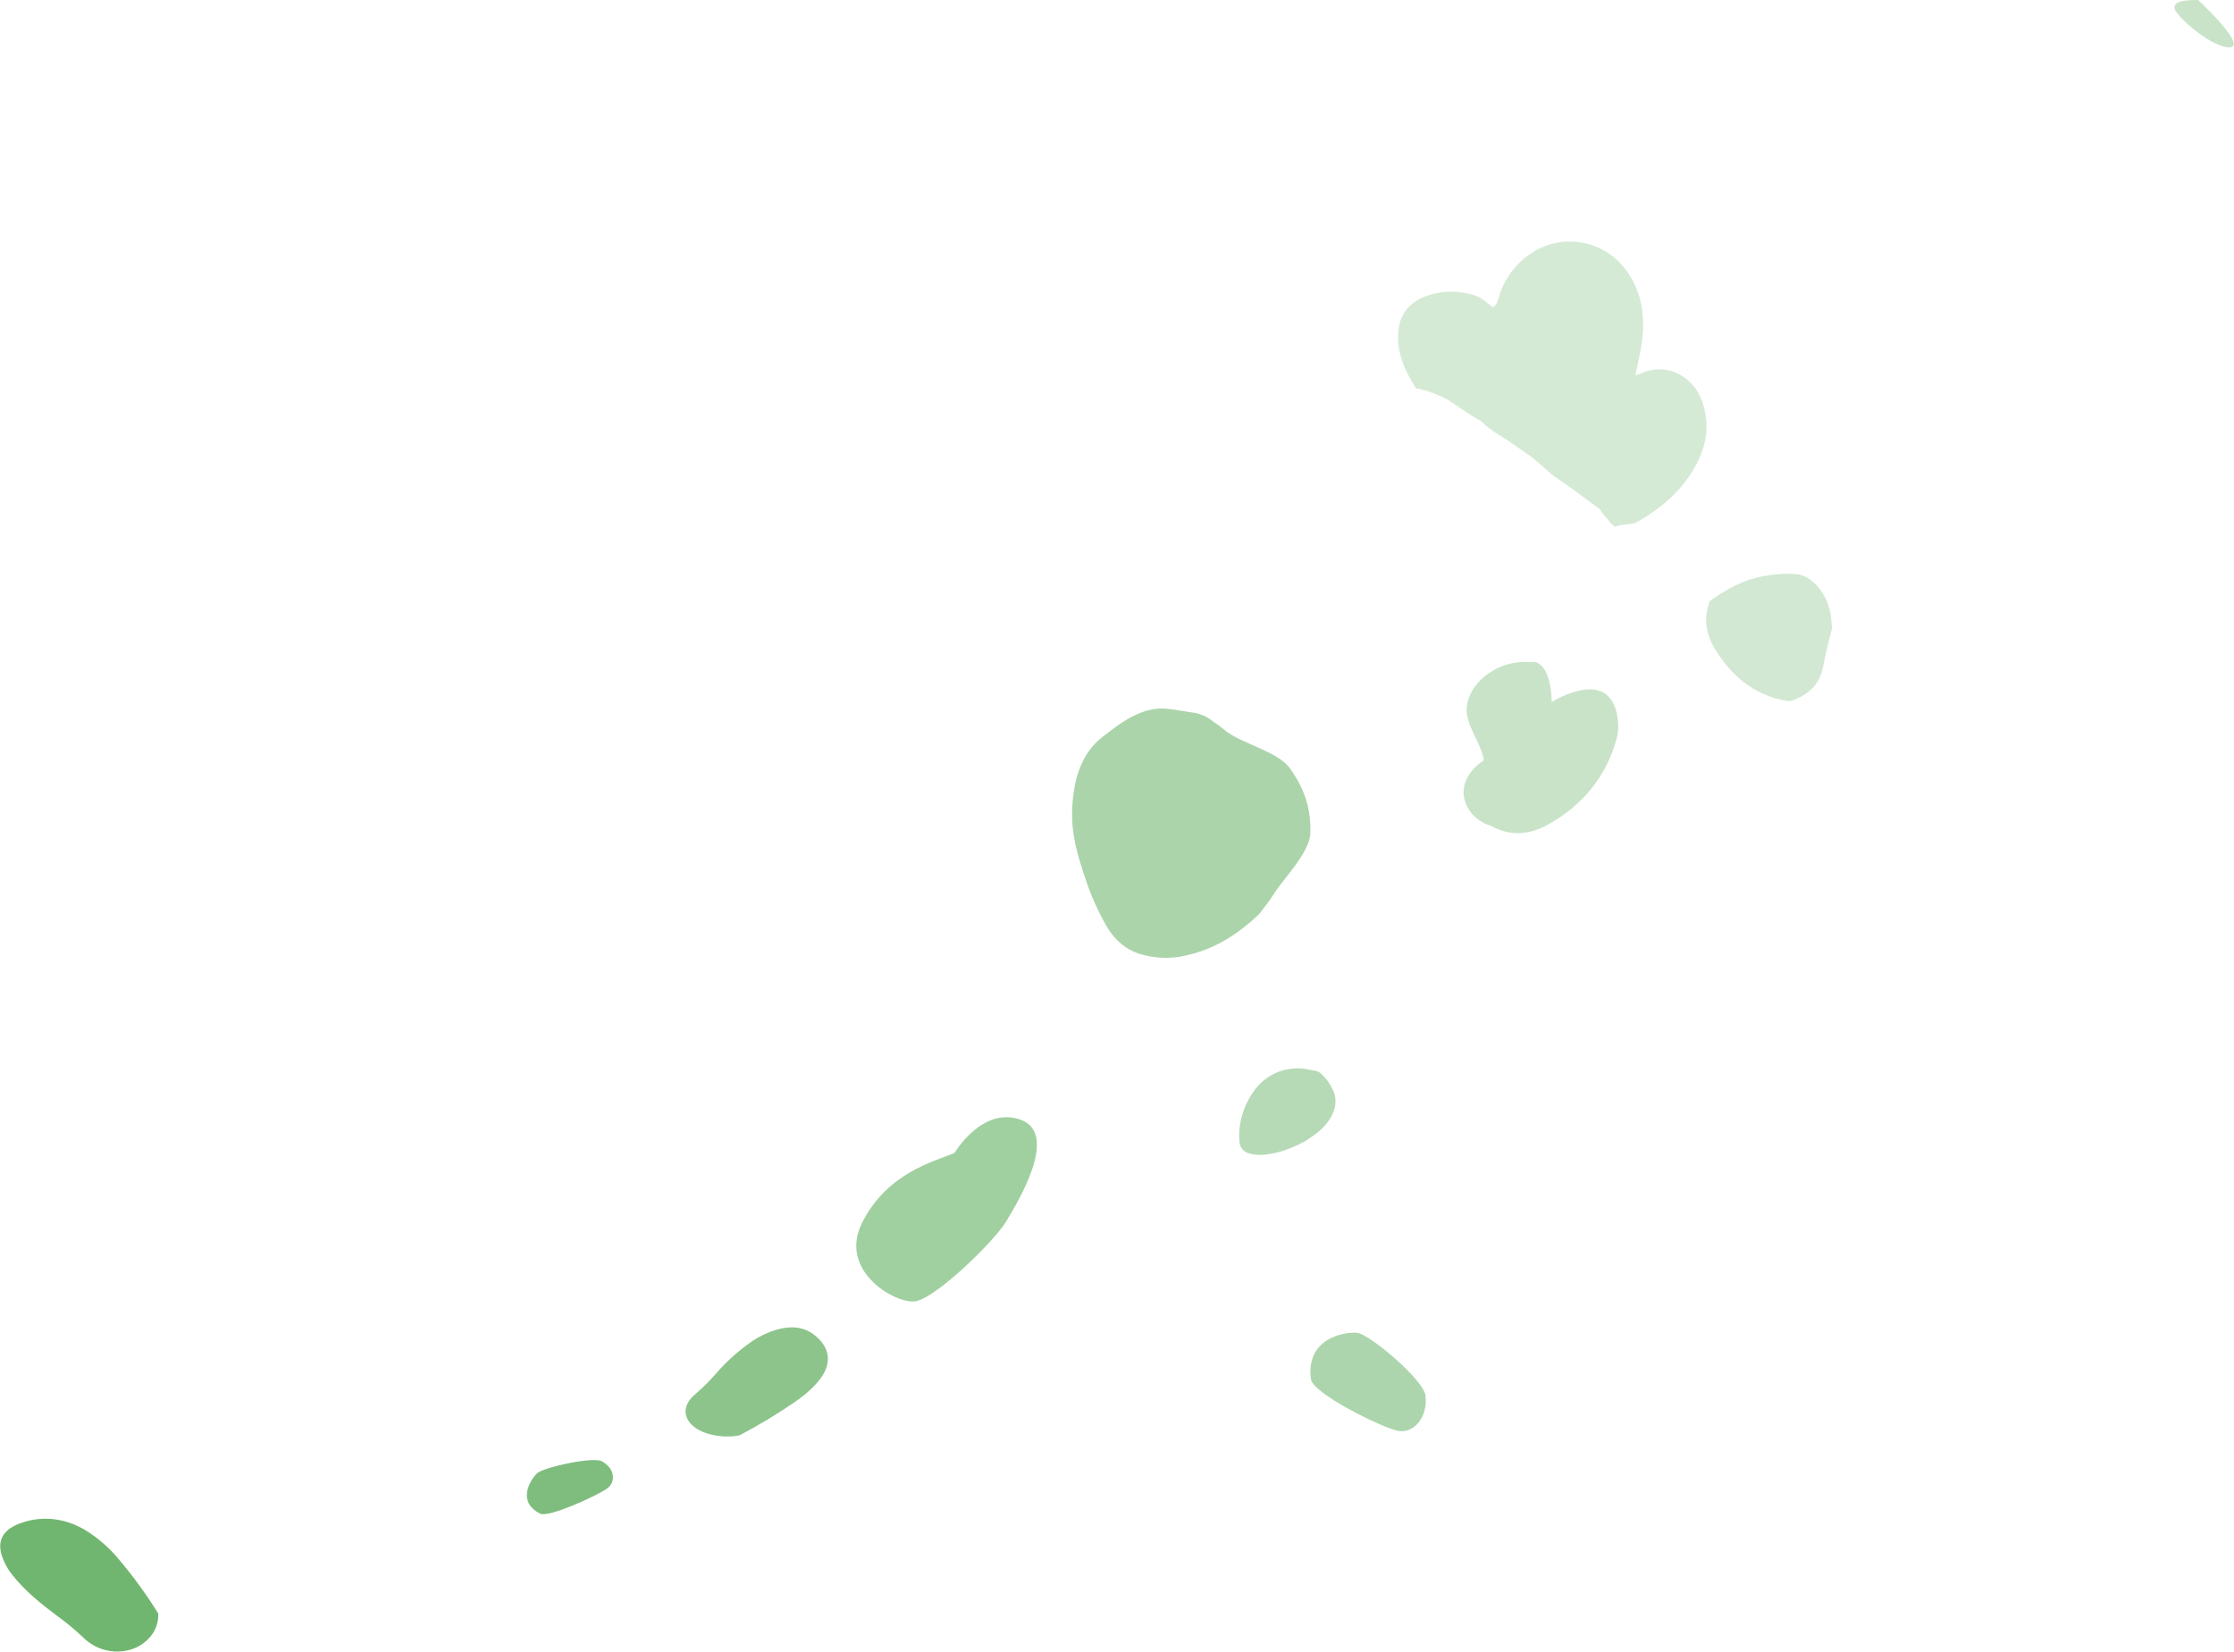
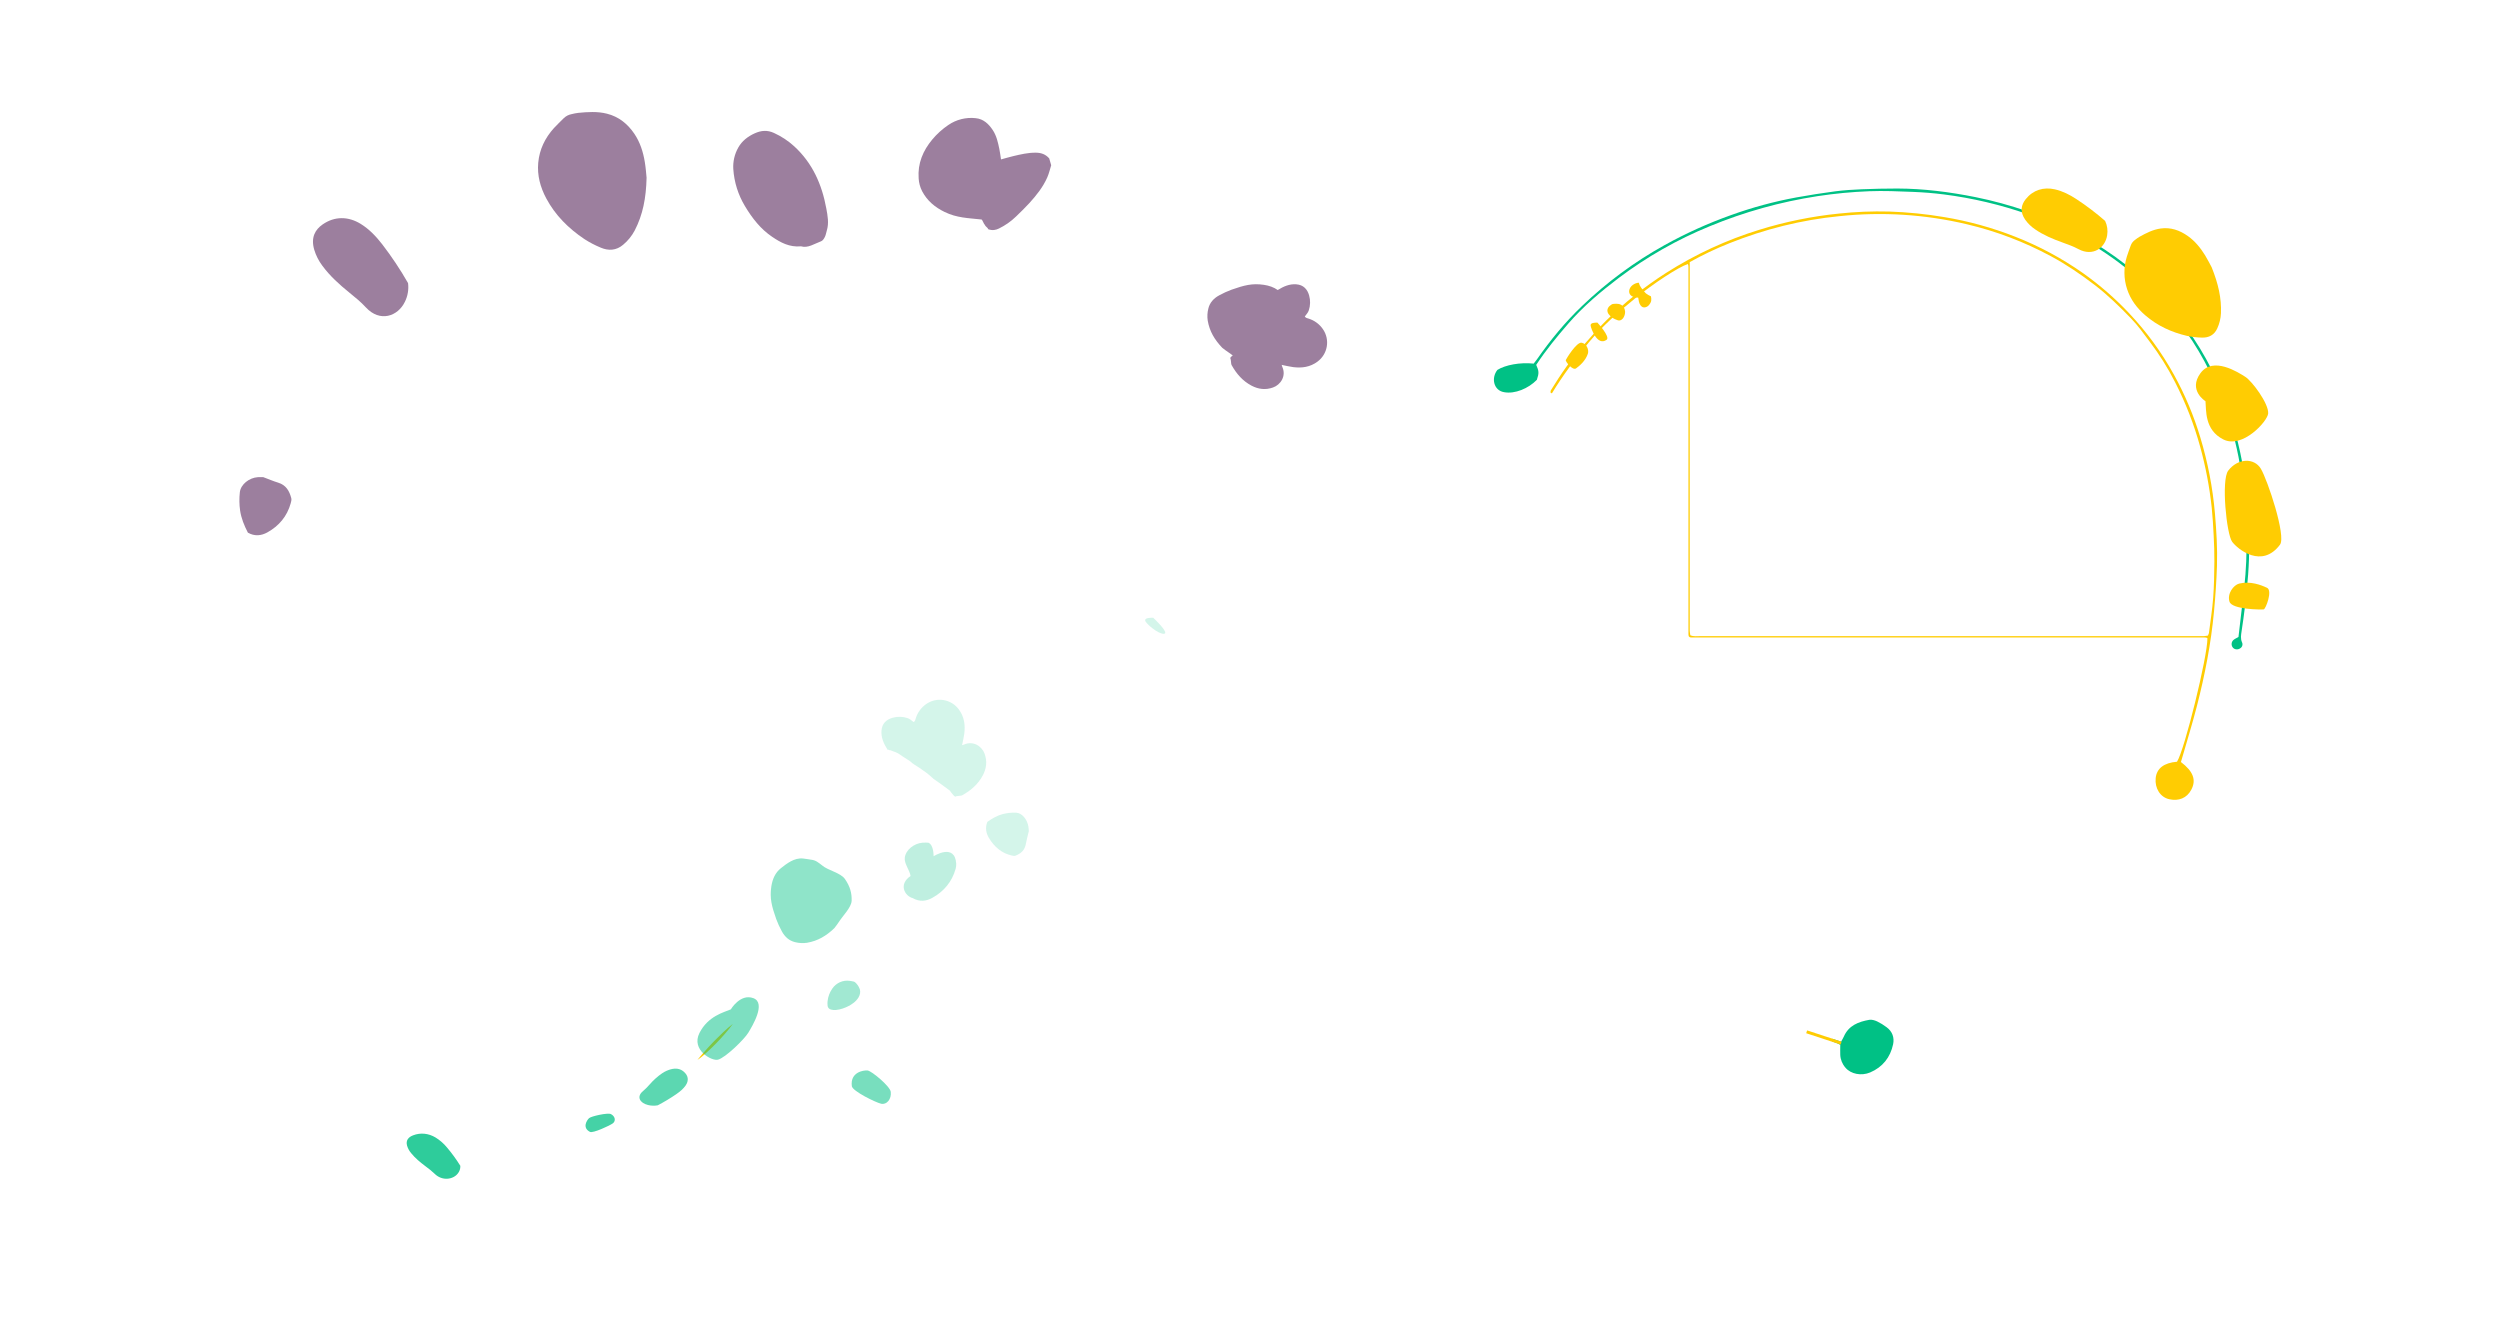
- <svg xmlns="http://www.w3.org/2000/svg" id="Layer_1" data-name="Layer 1" width="14.16in" height="10.47in" viewBox="0 0 1019.62 754.06">
+ <svg xmlns="http://www.w3.org/2000/svg" id="Layer_1" data-name="Layer 1" width="46.67in" height="24.64in" viewBox="0 0 3360 1773.82">
  <defs>
    <style>
-       .cls-1, .cls-10, .cls-2, .cls-3, .cls-4, .cls-5, .cls-6, .cls-7, .cls-8, .cls-9 {
-         fill: #64b064;
-       }
- 
-       .cls-1 {
-         opacity: 0.35;
+       .cls-1, .cls-10, .cls-11, .cls-12, .cls-4, .cls-5, .cls-6, .cls-7, .cls-8, .cls-9 {
+         fill: #00c185;
      }

      .cls-2 {
-         opacity: 0.83;
+         fill: #4e1b52;
+         opacity: 0.56;
      }

      .cls-3 {
-         opacity: 0.61;
+         fill: #ffcc02;
      }

      .cls-4 {
-         opacity: 0.47;
+         opacity: 0.17;
      }

      .cls-5 {
-         opacity: 0.74;
+         opacity: 0.73;
      }

      .cls-6 {
-         opacity: 0.27;
+         opacity: 0.51;
      }

      .cls-7 {
-         opacity: 0.54;
+         opacity: 0.37;
      }

      .cls-8 {
-         opacity: 0.92;
+         opacity: 0.64;
      }

      .cls-9 {
-         opacity: 0.29;
+         opacity: 0.25;
      }

      .cls-10 {
+         opacity: 0.44;
+       }
+ 
+       .cls-11 {
+         opacity: 0.82;
+       }
+ 
+       .cls-12 {
        opacity: 0.53;
+       }
+ 
+       .cls-13 {
+         fill: none;
+         stroke: #ffcc02;
+         stroke-miterlimit: 10;
+         stroke-width: 4px;
      }
    </style>
  </defs>
-   <path class="cls-1" d="M1003.4,0c-3.86,0-11.57,0-10.79,3.86s17.72,18.48,25.42,17.71S1003.4,0,1003.4,0Z" transform="translate(-0.02 0)" />
-   <path class="cls-2" d="M274.6,667.16c-4.24-2.2-26.6,2.85-29.44,5.46s-9.7,12.85,1.3,18.46c3.88,2,26.33-8.33,30.63-11.49S280.36,670.15,274.6,667.16Z" transform="translate(-0.02 0)" />
-   <path class="cls-3" d="M435.68,526.39c-9.44,4-30.63,9-42.14,31.75s16.63,38.12,24.91,35.87c10.36-2.82,35.59-27.66,40.78-36.32s24.33-39.84,6.77-46.38S435.68,526.39,435.68,526.39Z" transform="translate(-0.02 0)" />
-   <path class="cls-4" d="M595.48,521.17c-6.48,3.41-12.33,5.48-18.65,6.06a18.35,18.35,0,0,1-6.47-.57,5.79,5.79,0,0,1-4.62-5.39,28.4,28.4,0,0,1,0-5.83,35.89,35.89,0,0,1,6.5-17.18,24.8,24.8,0,0,1,9.94-8.33,24.25,24.25,0,0,1,13.52-1.88c1.63.23,3.21.6,4.83.88a5,5,0,0,1,2.56,1.36,15.17,15.17,0,0,1,1.49,1.51,22.38,22.38,0,0,1,4.55,7.73c1,3.67.25,7.25-1.77,10.76a26.28,26.28,0,0,1-7.19,7.7C598.48,519.3,596.54,520.48,595.48,521.17Z" transform="translate(-0.02 0)" />
-   <path class="cls-5" d="M337.47,655.36a31.4,31.4,0,0,1-13.16-.43c-10.62-2.61-16-11.07-6.51-18.83a85,85,0,0,0,9-9,87.64,87.64,0,0,1,16.87-15A40.18,40.18,0,0,1,354,607.23c8.23-2.52,14-.77,18.06,2.57,6.7,5.5,7.42,12.21,3,18.76-3.06,4.5-7.6,8.3-12.58,11.74A245.63,245.63,0,0,1,337.47,655.36Z" transform="translate(-0.02 0)" />
-   <path class="cls-1" d="M680.28,376.91c-10.89-2.85-19.53-18.58-3-29.81-1.22-8.12-8.66-16.32-7.77-24.48,1.16-10.54,12.46-19.45,24.08-20.28,3-.22,6,0,7.51,0,7.49,2.8,7.16,18.21,7.16,18.21s28.57-18.29,30.39,10a21.58,21.58,0,0,1-.75,6.78c-4.87,17.58-15.75,30.53-31.52,39.26C698.13,381.12,689.37,382.05,680.28,376.91Z" transform="translate(-0.02 0)" />
-   <path class="cls-6" d="M737.18,240.52c-1-.89-2.06-1.46-2.56-2.36-.63-1.13-3.91-4.18-4.15-5.49-16.28-12.1-11.29-8.42-22.18-16-9.73-9-11.86-9.78-18.86-14.73-4.2-3-8.34-4.67-13.08-9.35-16.42-9.81-12.3-9.75-26.37-14.57-1.64.44-1.77-1.19-3.52-.44-5.26-8.38-8.94-16.43-8.28-25.74.7-9.92,6.89-15.13,15-17.4a33.83,33.83,0,0,1,20.21.51c3.29,1.09,5.33,3.48,8.07,5.29,2.07-1.22,2.26-3.4,2.91-5.33a36.27,36.27,0,0,1,14.1-19,31.75,31.75,0,0,1,43.7,7.38c7.25,9.75,8.82,20.9,7.3,32.64-.65,5.06-1.94,10-3,15.44a28.8,28.8,0,0,0,2.76-.92c12.25-5.49,24,2.23,27.64,12.56,3.5,9.9,2.48,19.37-2.43,28.74-6.29,12-16,20.3-27.52,26.76C744.6,239.84,740.17,239,737.18,240.52Z" transform="translate(-0.02 0)" />
-   <path class="cls-7" d="M574.73,417.33c-11,10.47-22.26,17.08-36.53,19.53a40.64,40.64,0,0,1-16.1-.81c-8-1.85-13.89-7.19-17.88-14.66a119,119,0,0,1-7.54-16.49c-6-17.16-8.87-27.81-6.57-43.46,1.51-10.26,5.41-18.94,12.92-24.83,7.85-6.15,18-14.24,29.7-13,4.16.43,8.4,1.29,12.59,1.87a18.4,18.4,0,0,1,7.85,3.53c1.85,1.31,3.74,2.59,5.47,4.07,7.55,6.48,24.55,9.72,30.31,17.94,7.19,10.27,9.43,19.21,9.14,29.4-.26,8.76-12.28,20.76-16.37,27.33C579.25,411.68,576.27,415.24,574.73,417.33Z" transform="translate(-0.02 0)" />
-   <path class="cls-8" d="M72.14,736.66a15,15,0,0,1-3.62,10.63c-6.46,8-20.9,10-30.91.07a114.71,114.71,0,0,0-12-9.88c-7.35-5.51-14.35-11.26-19.72-18a27.94,27.94,0,0,1-5.31-9.79c-2.09-7.42,1.94-11.64,8.06-14,10.09-3.94,20.76-2.66,30,2.79A61.29,61.29,0,0,1,54.21,712,206.06,206.06,0,0,1,72.14,736.66Z" transform="translate(-0.02 0)" />
-   <path class="cls-9" d="M780.49,274.36c6.71-4.78,13.45-8.57,20.72-10.46a61.75,61.75,0,0,1,18-1.86c7.74.3,15,9.11,16.44,18.68.37,2.45.45,5,.56,6.22-1.51,6.38-3,11.58-3.94,16.92-1.54,9-7.07,13.24-13.93,15.94-1.46.57-3.36.16-5-.2-13.13-2.94-23.31-11.15-30.77-23.67C778.69,289.42,777.39,282.22,780.49,274.36Z" transform="translate(-0.02 0)" />
-   <path class="cls-10" d="M650.66,637.16c-.9-7.31-25.67-28.09-31.19-28.64s-23.58,2.3-21.13,21.11c.86,6.65,32,21.93,39.41,23.6S651.89,647.08,650.66,637.16Z" transform="translate(-0.02 0)" />
+   <g>
+     <path class="cls-1" d="M2535.54,1380.49a75.29,75.29,0,0,0-12.69-7.79c-3.21-1.47-7.24-2.71-10.56-2.12-14.48,2.59-27.7,7.56-34.19,22.54-1,2.31-2.4,4.46-3.68,6.79L2462.6,1396v3.82c2.24.78,4.48,1.55,6.71,2.34a32.38,32.38,0,0,1,4,2c0,4.91-.16,9.25,0,13.57a28,28,0,0,0,7,17.18c7.29,8.65,21.43,11.35,33.14,6.4,16.73-7.08,27.15-20.21,30.9-37.91C2546.22,1394.43,2543.34,1386.17,2535.54,1380.49Z" />
+     <path class="cls-2" d="M869,238.8c-.63,27.23-5,49.82-15.95,70.9a63.32,63.32,0,0,1-15.63,19.24c-9,7.67-19.43,8.34-29.94,3.85a135.21,135.21,0,0,1-22.06-11.53c-21.27-14.26-39.12-31.92-51.29-54.77-8-15-12.31-31-10.74-47.92,1.63-17.72,9.11-33.19,21-46.38,4.24-4.68,8.95-8.94,13.37-13.47a20.22,20.22,0,0,1,10.48-5.38,67.69,67.69,0,0,1,8.78-1.7c12.91-1.25,25.78-2.15,38.62,1.07,16,4,27.87,13.66,36.92,27,7.77,11.48,11.86,24.47,14.07,38C868,225.9,868.53,234.19,869,238.8Z" />
+     <path class="cls-2" d="M1328.14,308c-.82-2.64-3.63-3.17-4.5-6-1.22-.27-3.27-6.93-4.54-7.07-18.3-2-33.07-2.08-49.67-10.18-12.85-6.27-23.38-15-30.14-27.93a43,43,0,0,1-4.62-17.16c-1.47-20.13,5.83-37.26,18.36-52.28A103.88,103.88,0,0,1,1274.46,168a54.3,54.3,0,0,1,36.94-9.23c10.43,1,17.41,7.81,22.89,16,5,7.58,7,16.46,8.79,25.25.94,4.51,1.49,9.1,2.29,14.17,5.67-1.54,11-3.15,16.38-4.42,10-2.36,20-4.76,30.4-4.64,7,.07,13,2,18,7.7.75,2.59,1.58,5.44,2.66,9.18-1.56,5-2.87,10.83-5.23,16.24-5.8,13.26-14.8,24.43-24.44,35-5.59,6.16-11.67,11.88-17.62,17.7A88.85,88.85,0,0,1,1342.68,307C1338.32,309.13,1333.93,310.05,1328.14,308Z" />
+     <path class="cls-2" d="M1076.56,331c-15.66,1.43-27.37-5.14-38.45-12.55-15.78-10.56-27.21-25.31-36.86-41.44a110.42,110.42,0,0,1-15.7-49.92,52.09,52.09,0,0,1,6.65-28.77c5-8.93,12.84-15,22.21-19.23,8.57-3.83,16.83-4.61,25.81-.46a103.65,103.65,0,0,1,27.27,18c24.64,22.66,37.22,51.42,43.08,83.55,1.77,9.67,3.73,19.62.68,29.54-.88,2.86-1.27,5.93-2.58,8.56-1.12,2.26-2.84,5.08-5,5.87C1094.48,327.55,1085.84,333.77,1076.56,331Z" />
+     <path class="cls-3" d="M2268.53,354.78c-12.68,4.08-46.12,26-71.2,46.38-22.22,18-43.6,36.9-62,59-18,21.71-34.9,44.23-49.56,68.43l-1.81-.84c.09-1-.17-2.28.31-3.06,13.23-21.59,27.47-42.46,44.44-61.33,9.76-10.87,19.23-22.07,29.66-32.27a498.2,498.2,0,0,1,81-64.46,515.74,515.74,0,0,1,125.59-58,547.06,547.06,0,0,1,106.36-21.63,507.9,507.9,0,0,1,67.74-2.76,558.2,558.2,0,0,1,74.27,7.51,469.72,469.72,0,0,1,95.05,26.3,434.36,434.36,0,0,1,91.25,49,415.73,415.73,0,0,1,61.66,53.63,404.12,404.12,0,0,1,60.42,82.7A429,429,0,0,1,2957.27,588a502.56,502.56,0,0,1,19.59,101.66c2,23.55,3.5,47.12,2.74,70.72-.66,20.57-2.08,41.13-4,61.63-4,42.81-12.2,84.92-22.86,126.52-6.2,24.15-13.63,48-20.51,72-.35,1.23-.76,2.44-1.1,3.53,16.54,12.56,20.94,24.09,14,37.18-6,11.44-17,15.66-29.64,12.86-12.19-2.7-19.62-14.86-18.25-28.4,1.32-13,11.06-20.53,28.64-22,10.08-15.35,41-141.15,40.92-165.91-.29-.17-.57-.36-.86-.51a4.42,4.42,0,0,0-.89-.4,4.71,4.71,0,0,0-1-.1l-1-.07H2274.24c-.33,0-.67,0-1,0s-.66,0-1-.1a4.06,4.06,0,0,1-1-.2,2,2,0,0,1-.55-.34,6.5,6.5,0,0,1-.94-.89,2.59,2.59,0,0,1-.28-.93c-.09-.65-.17-1.32-.2-2s0-1.33,0-2q0-246,0-491.9a7.59,7.59,0,0,0-.23-2C2268.93,356,2268.81,355.69,2268.53,354.78Zm2.48-2.56V839.94c0,2.67-.1,5.34,0,8,.09,1.91.5,3.81.78,5.82,4.61,1.91,9,1.14,13.21,1.14q335,0,669.95,0c2.34,0,4.68.1,7,0,1.91-.11,3.8-.51,5.53-.76a16.55,16.55,0,0,0,1.3-3.26c2-15.78,4.51-31.52,5.72-47.36,1.24-16.23,1.45-32.57,1.62-48.86.12-11.63-.36-23.27-.94-34.89-.64-12.6-1.35-25.22-2.64-37.76a516.57,516.57,0,0,0-15.4-81.26,456.44,456.44,0,0,0-33.9-87.28,358,358,0,0,0-33.87-54.1c-8-10.61-15.72-21.61-24.92-31.12-15.49-16-31.38-31.65-49.17-45.27-18.82-14.4-38.35-27.72-59.18-38.88a460.9,460.9,0,0,0-112.61-42.76,508.69,508.69,0,0,0-171.33-10.87c-51.08,5-100.21,17.37-147.77,36.35A445.66,445.66,0,0,0,2271,352.22Z" />
+     <path class="cls-2" d="M548.42,380.41a44.1,44.1,0,0,1-4.27,25.2c-9.57,19.72-33.7,27.8-52.42,7.46-6.83-7.42-14.38-13.54-22.1-19.79-13.42-10.87-26.3-22.41-36.58-36.47a68.67,68.67,0,0,1-10.71-21.18c-4.85-16.5,1.24-27.11,11.2-34,16.42-11.41,34.74-11,51.39-.7,11.44,7.09,20.64,16.84,28.78,27.35A457.8,457.8,0,0,1,548.42,380.41Z" />
+     <path class="cls-1" d="M3008.52,856c2.59-22.2,5.23-44.28,7.73-66.38a528.88,528.88,0,0,0,3-69.73c-.67-35.62-3.85-71-10.73-106A465,465,0,0,0,2982.79,528c-15.79-38.73-36.66-74.65-63.57-106.84-7.46-8.92-14.89-17.93-23-26.2a442.72,442.72,0,0,0-48.95-42.47,452.32,452.32,0,0,0-67.05-41.33,445.64,445.64,0,0,0-55.08-23.38,554.14,554.14,0,0,0-112.5-26.52c-13.82-1.77-27.76-2.88-41.68-3.43-19.61-.79-39.3-1.66-58.89-.88a619.61,619.61,0,0,0-69.38,6.63,627.92,627.92,0,0,0-144.77,40.4,547,547,0,0,0-122.11,69.35c-24.4,18.48-47.81,38.25-68,61.49-15.25,17.58-30,35.53-43.13,55.49,3.6,8.17,4,10.9.85,20.1-11.23,11.59-29.61,19.39-44.08,16.6-14-2.33-17.62-19-8.93-29.94,10.6-6.64,30.55-10.42,48.75-8.45,1.65-2.14,3.13-3.92,4.45-5.81,17.94-25.73,37.79-49.87,60.48-71.55a534.54,534.54,0,0,1,110.49-81.6,599.87,599.87,0,0,1,89.92-40.68,556.27,556.27,0,0,1,87.61-23.69c17.32-3.13,34.73-5.91,52.18-8.19,11.83-1.55,23.79-2.29,35.72-2.79,16-.66,31.93-1,47.9-1,35.35.11,70.25,4.61,104.86,11.52a532.32,532.32,0,0,1,70.25,19.27,477.59,477.59,0,0,1,72.74,32.7A426.19,426.19,0,0,1,2857,355.68c9.39,7.39,18.27,15.49,27,23.7,9.43,8.88,18.86,17.84,27.42,27.54,9.66,10.95,18.79,22.44,27.39,34.26,25.66,35.28,44.7,74,58.23,115.42a536.23,536.23,0,0,1,22.44,104.19c1.43,12.18,1.73,24.5,2.3,36.78.52,11,.79,21.93,1,32.9.54,28-2.18,55.76-5.39,83.49-1.34,11.55-3,23.07-4.72,34.56-.75,5-1.6,9.72.58,14.63a6.21,6.21,0,0,1-2.23,8c-3.2,2.3-7.6,2-10-.79a7.42,7.42,0,0,1,.42-10C3003,858.8,3005.28,857.92,3008.52,856Z" />
+     <path class="cls-2" d="M333.16,715.82c-5.05-9.71-8.9-19.36-10.43-29.51a97.39,97.39,0,0,1-.38-24.78c1.15-10.53,12.46-19.44,24.07-20.28,3-.21,6,0,7.52,0,7.49,2.8,13.56,5.47,19.86,7.35,10.6,3.15,15.15,11.2,17.68,20.89.54,2.07-.14,4.6-.74,6.78-4.87,17.59-15.75,30.54-31.52,39.26C351,720,342.26,721,333.16,715.82Z" />
+     <path class="cls-3" d="M2202.57,380a19,19,0,0,0,3.25,6.75,47.85,47.85,0,0,0,6.3,7.52,31.4,31.4,0,0,0,6.74,3.92,16.31,16.31,0,0,1,.37,5.84,8.25,8.25,0,0,1-1.17,3.21,16.21,16.21,0,0,1-2.46,3.36,8.81,8.81,0,0,1-5.75,2.53,5.1,5.1,0,0,1-3.53-1.29,7.27,7.27,0,0,1-1.54-1.64,13.51,13.51,0,0,1-2.1-5c-.31-1.62-.57-3.27-.85-4.9a1.92,1.92,0,0,0-.18-.35c-.42,0-.9-.09-1.38-.1a14.69,14.69,0,0,1-6.75-1.74c-3.53-1.91-4.86-5.82-3.32-9.78a12.48,12.48,0,0,1,4.63-5.68,15.78,15.78,0,0,1,7.35-2.75h.26A.66.66,0,0,1,2202.57,380Z" />
+   </g>
+   <path class="cls-3" d="M985,1376c-3.32,4.66-6.93,9-10.66,13.32s-7.55,8.45-11.5,12.52-8,8-12.22,11.84c-2.08,1.92-4.24,3.77-6.42,5.61a72,72,0,0,1-6.86,5.13c3.68-4.36,7.27-8.74,11.07-12.94S956,1403.06,960,1399s8-8,12.14-11.89S980.49,1379.46,985,1376Z" />
+   <path class="cls-4" d="M1549.89,830.17c-3.86,0-11.56,0-10.79,3.86s17.72,18.48,25.42,17.71S1549.89,830.17,1549.89,830.17Z" />
+   <path class="cls-3" d="M2994.69,632.54c-9.53,12.54-2.27,85.58,5.43,95.69s39.88,36.24,64.19,3.76c8.6-11.5-16.75-87-25.68-102S3007.61,615.51,2994.69,632.54Z" />
+   <path class="cls-3" d="M3009.46,784.27c-7.52,1.85-16.48,13.66-13,24.37s43.38,10.76,46,10.3,12.29-25.32,4.37-29.05S3024.45,780.58,3009.46,784.27Z" />
+   <path class="cls-3" d="M2964.17,539.14c1.18,11.78-1.64,38.56,24.06,51.44s59.5-24.57,60.2-35c.87-13.06-21.48-43.37-30.92-49.3s-43.2-27.87-60.1-4.77S2964.17,539.14,2964.17,539.14Z" />
+   <path class="cls-3" d="M2972.54,359.28c8.8,22,13.29,41.41,12.42,61.71a54.86,54.86,0,0,1-4.93,20.27c-4,8.95-11.43,12.73-20.67,12.41a104.41,104.41,0,0,1-20.11-2.34C2918.8,446.55,2899.7,438,2883,423.5c-11-9.5-19.56-20.94-24.19-35a71.77,71.77,0,0,1-.33-43.68c1.52-5.07,3.53-9.94,5.23-14.95a15.76,15.76,0,0,1,5.86-7.58,53.06,53.06,0,0,1,5.86-4.09c9-5,18.19-9.77,28.71-11.19,13.14-1.78,25.1,2.24,36.28,10.11,9.61,6.77,17,15.89,23.26,26C2967.42,349.26,2970.61,355.73,2972.54,359.28Z" />
+   <path class="cls-3" d="M2829.28,296.82a32.69,32.69,0,0,1,2.71,19.51c-2.65,16.82-19.23,28.73-38.4,18.49-7-3.73-14.23-6.33-21.63-9-12.86-4.63-25.48-9.86-36.69-17.61A51.65,51.65,0,0,1,2722,295.38c-7.63-10.87-5.49-20.15.5-27.69,9.88-12.44,24-16.7,39.21-13.29,10.45,2.34,19.82,7.2,28.55,12.86A352.48,352.48,0,0,1,2829.28,296.82Z" />
+   <path class="cls-3" d="M2134.12,475.25c1.62-4.86-1.53-13.51-8.41-14.7s-20.67,21.69-21.33,23.33,9.15,14.58,13.87,11.14S2130.9,485,2134.12,475.25Z" />
+   <path class="cls-3" d="M2146.93,433.52c-3.26,0-9.79,0-9.13,4.12s9.13,28,21.52,18.94C2164.63,452.71,2146.93,433.52,2146.93,433.52Z" />
+   <path class="cls-3" d="M2184.14,418.89a15.12,15.12,0,0,1-2.61,8.61,8.86,8.86,0,0,1-2.55,2.34,5.65,5.65,0,0,1-4.89.46,24.66,24.66,0,0,1-3.6-1.4,22.16,22.16,0,0,1-8.37-6.65,8.17,8.17,0,0,1-1.76-5.82,8.76,8.76,0,0,1,3.44-5.63c.69-.57,1.46-1.08,2.18-1.63a3.79,3.79,0,0,1,1.71-.66,13.85,13.85,0,0,1,1.44-.2,24.62,24.62,0,0,1,6.3.13,10.48,10.48,0,0,1,6,3.28,9.81,9.81,0,0,1,2.3,4.61C2184,417.32,2184.06,418.33,2184.14,418.89Z" />
+   <path class="cls-5" d="M821.14,1497.29c-4.24-2.2-26.6,2.85-29.44,5.46S782,1515.6,793,1521.21c3.88,2,26.33-8.33,30.63-11.49S826.9,1500.28,821.14,1497.29Z" />
+   <path class="cls-6" d="M982.21,1356.53c-9.44,4-30.63,9-42.14,31.75s16.63,38.12,24.91,35.87c10.36-2.82,35.59-27.66,40.78-36.32s24.32-39.84,6.76-46.38S982.21,1356.53,982.21,1356.53Z" />
+   <path class="cls-7" d="M1142,1351.31c-6.48,3.41-12.33,5.48-18.65,6.06a18.29,18.29,0,0,1-6.47-.57,5.79,5.79,0,0,1-4.62-5.39,27.7,27.7,0,0,1,0-5.83,35.88,35.88,0,0,1,6.5-17.18,24.78,24.78,0,0,1,9.94-8.33,24.24,24.24,0,0,1,13.52-1.88c1.63.23,3.21.6,4.83.88a5,5,0,0,1,2.56,1.36,15.14,15.14,0,0,1,1.49,1.51,22.52,22.52,0,0,1,4.55,7.73c1,3.67.25,7.25-1.77,10.76a26.28,26.28,0,0,1-7.19,7.7C1145,1349.44,1143.06,1350.62,1142,1351.31Z" />
+   <path class="cls-8" d="M884,1485.49a31.34,31.34,0,0,1-13.16-.43c-10.62-2.61-16-11.07-6.51-18.83a83.38,83.38,0,0,0,9-9,87.47,87.47,0,0,1,16.87-15,40,40,0,0,1,10.33-4.86c8.23-2.52,14-.77,18.06,2.57,6.7,5.49,7.42,12.2,3,18.75-3.06,4.5-7.6,8.3-12.58,11.74A243.61,243.61,0,0,1,884,1485.49Z" />
+   <path class="cls-9" d="M1226.79,1207.06c-10.89-2.85-19.53-18.58-3-29.81-1.22-8.12-8.66-16.32-7.77-24.48,1.16-10.54,12.46-19.45,24.08-20.28,3-.22,6,0,7.51,0,7.49,2.8,7.16,18.21,7.16,18.21s28.57-18.29,30.39,10a21.44,21.44,0,0,1-.75,6.78c-4.87,17.58-15.75,30.53-31.52,39.26C1244.64,1211.27,1235.88,1212.2,1226.79,1207.06Z" />
+   <path class="cls-4" d="M1283.69,1070.68c-1-.89-2.06-1.46-2.56-2.36-.63-1.13-3.91-4.18-4.15-5.49-16.28-12.1-11.29-8.42-22.18-16-9.73-9-11.86-9.78-18.86-14.73-4.2-3-8.34-4.67-13.08-9.35-16.42-9.81-12.3-9.75-26.37-14.57-1.64.44-1.77-1.19-3.52-.44-5.25-8.38-8.93-16.43-8.27-25.74.7-9.92,6.88-15.13,15-17.4a33.87,33.87,0,0,1,20.21.51c3.29,1.09,5.33,3.48,8.07,5.29,2.07-1.22,2.26-3.4,2.91-5.33a36.27,36.27,0,0,1,14.1-19,31.75,31.75,0,0,1,43.7,7.38c7.25,9.75,8.82,20.9,7.3,32.64-.65,5.06-1.94,10-3,15.44a27.82,27.82,0,0,0,2.76-.92c12.25-5.49,24,2.23,27.64,12.56,3.5,9.9,2.48,19.37-2.43,28.74-6.29,12-16,20.3-27.52,26.76C1291.11,1070,1286.68,1069.15,1283.69,1070.68Z" />
+   <path class="cls-10" d="M1121.25,1247.48c-11,10.47-22.26,17.08-36.53,19.53a40.82,40.82,0,0,1-16.1-.81c-7.95-1.85-13.89-7.19-17.88-14.66a120.73,120.73,0,0,1-7.54-16.49c-6-17.16-8.87-27.81-6.57-43.46,1.51-10.26,5.41-18.94,12.92-24.83,7.85-6.15,18-14.24,29.7-13,4.16.43,8.4,1.29,12.59,1.87a18.33,18.33,0,0,1,7.85,3.53c1.85,1.31,3.74,2.59,5.47,4.07,7.55,6.48,24.55,9.72,30.31,17.94,7.19,10.27,9.43,19.21,9.14,29.4-.26,8.76-12.28,20.76-16.37,27.33C1125.77,1241.83,1122.79,1245.39,1121.25,1247.48Z" />
+   <path class="cls-11" d="M618.69,1566.79a15,15,0,0,1-3.62,10.63c-6.46,7.95-20.9,10-30.91.07a114.76,114.76,0,0,0-12-9.88c-7.35-5.51-14.35-11.26-19.72-18a28,28,0,0,1-5.31-9.79c-2.09-7.42,1.94-11.64,8.06-14,10.09-3.94,20.76-2.66,30,2.79a61.48,61.48,0,0,1,15.57,13.54A207.27,207.27,0,0,1,618.69,1566.79Z" />
+   <path class="cls-4" d="M1327,1104.51c6.71-4.78,13.45-8.57,20.72-10.46a61.86,61.86,0,0,1,18-1.86c7.74.3,15,9.11,16.44,18.68.37,2.45.45,5,.56,6.22-1.51,6.38-3,11.58-3.94,16.92-1.54,9-7.07,13.24-13.93,15.94-1.46.57-3.35.16-5-.2-13.13-2.94-23.31-11.15-30.77-23.67C1325.2,1119.57,1323.9,1112.37,1327,1104.51Z" />
+   <path class="cls-12" d="M1197.17,1467.29c-.9-7.31-25.66-28.08-31.18-28.63s-23.58,2.3-21.13,21.1c.86,6.65,32,21.93,39.41,23.6S1198.4,1477.21,1197.17,1467.29Z" />
+   <path class="cls-2" d="M1778,442.32a36.32,36.32,0,0,0-19-14.1c-1.93-.65-4.11-.84-5.33-2.91,1.81-2.74,4.2-4.78,5.29-8.07a33.91,33.91,0,0,0,.51-20.21c-2.27-8.12-7.48-14.3-17.4-15-9-.64-16.77,2.76-24.82,7.7-5.19-3.74-11.54-5.94-18.65-7-15.65-2.3-26.3.57-43.46,6.57a121.43,121.43,0,0,0-16.49,7.54c-7.47,4-12.81,9.94-14.66,17.89a40.83,40.83,0,0,0-.81,16.1c2.45,14.27,9.06,25.53,19.53,36.53,2.09,1.54,5.65,4.52,9.58,7,1.32.82,2.86,2,4.55,3.27a8.73,8.73,0,0,1-1.1.84c-.9.5-1.47,1.56-2.36,2.56,1.53,3,.68,7.42,2,9.75,6.46,11.52,14.76,21.23,26.76,27.52,9.38,4.91,18.85,5.93,28.75,2.43,10.33-3.64,18.05-15.39,12.56-27.64a27.9,27.9,0,0,1-.92-2.76c5.44,1.06,10.38,2.35,15.44,3,11.74,1.52,22.89-.05,32.64-7.3A31.76,31.76,0,0,0,1778,442.32Z" />
+   <line class="cls-13" x1="2428.15" y1="1386.69" x2="2474.42" y2="1401.91" />
</svg>
